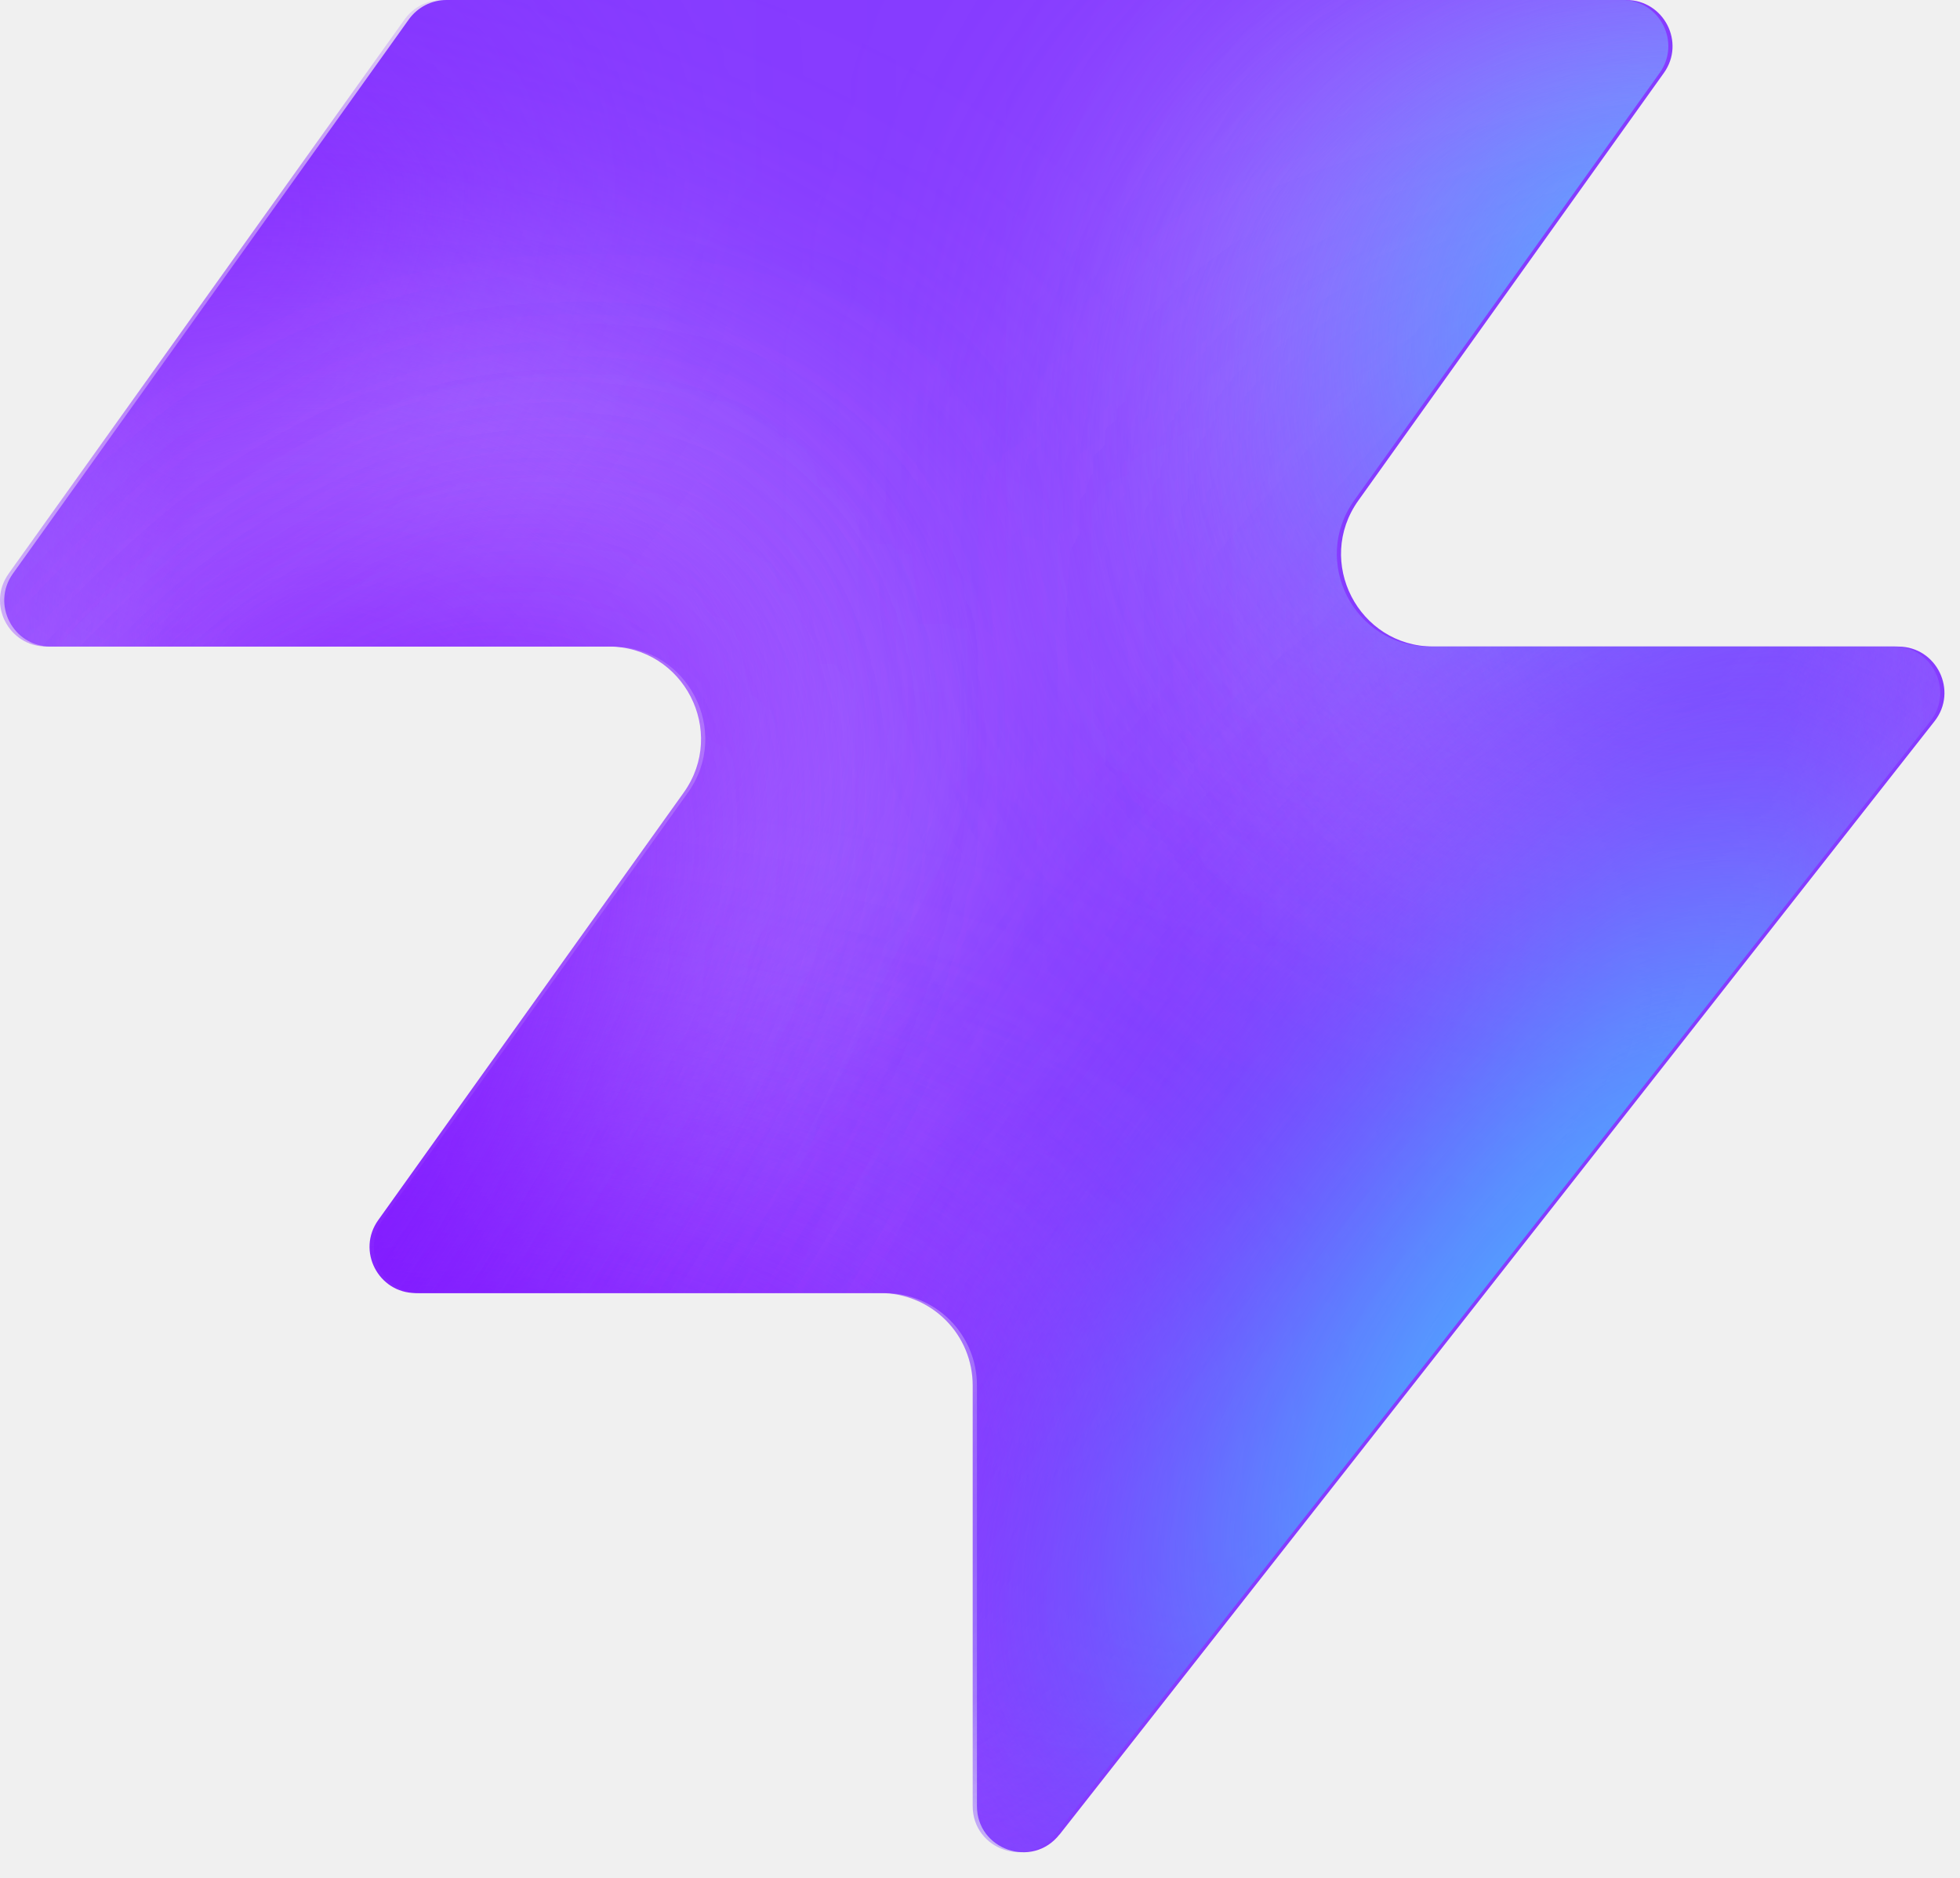
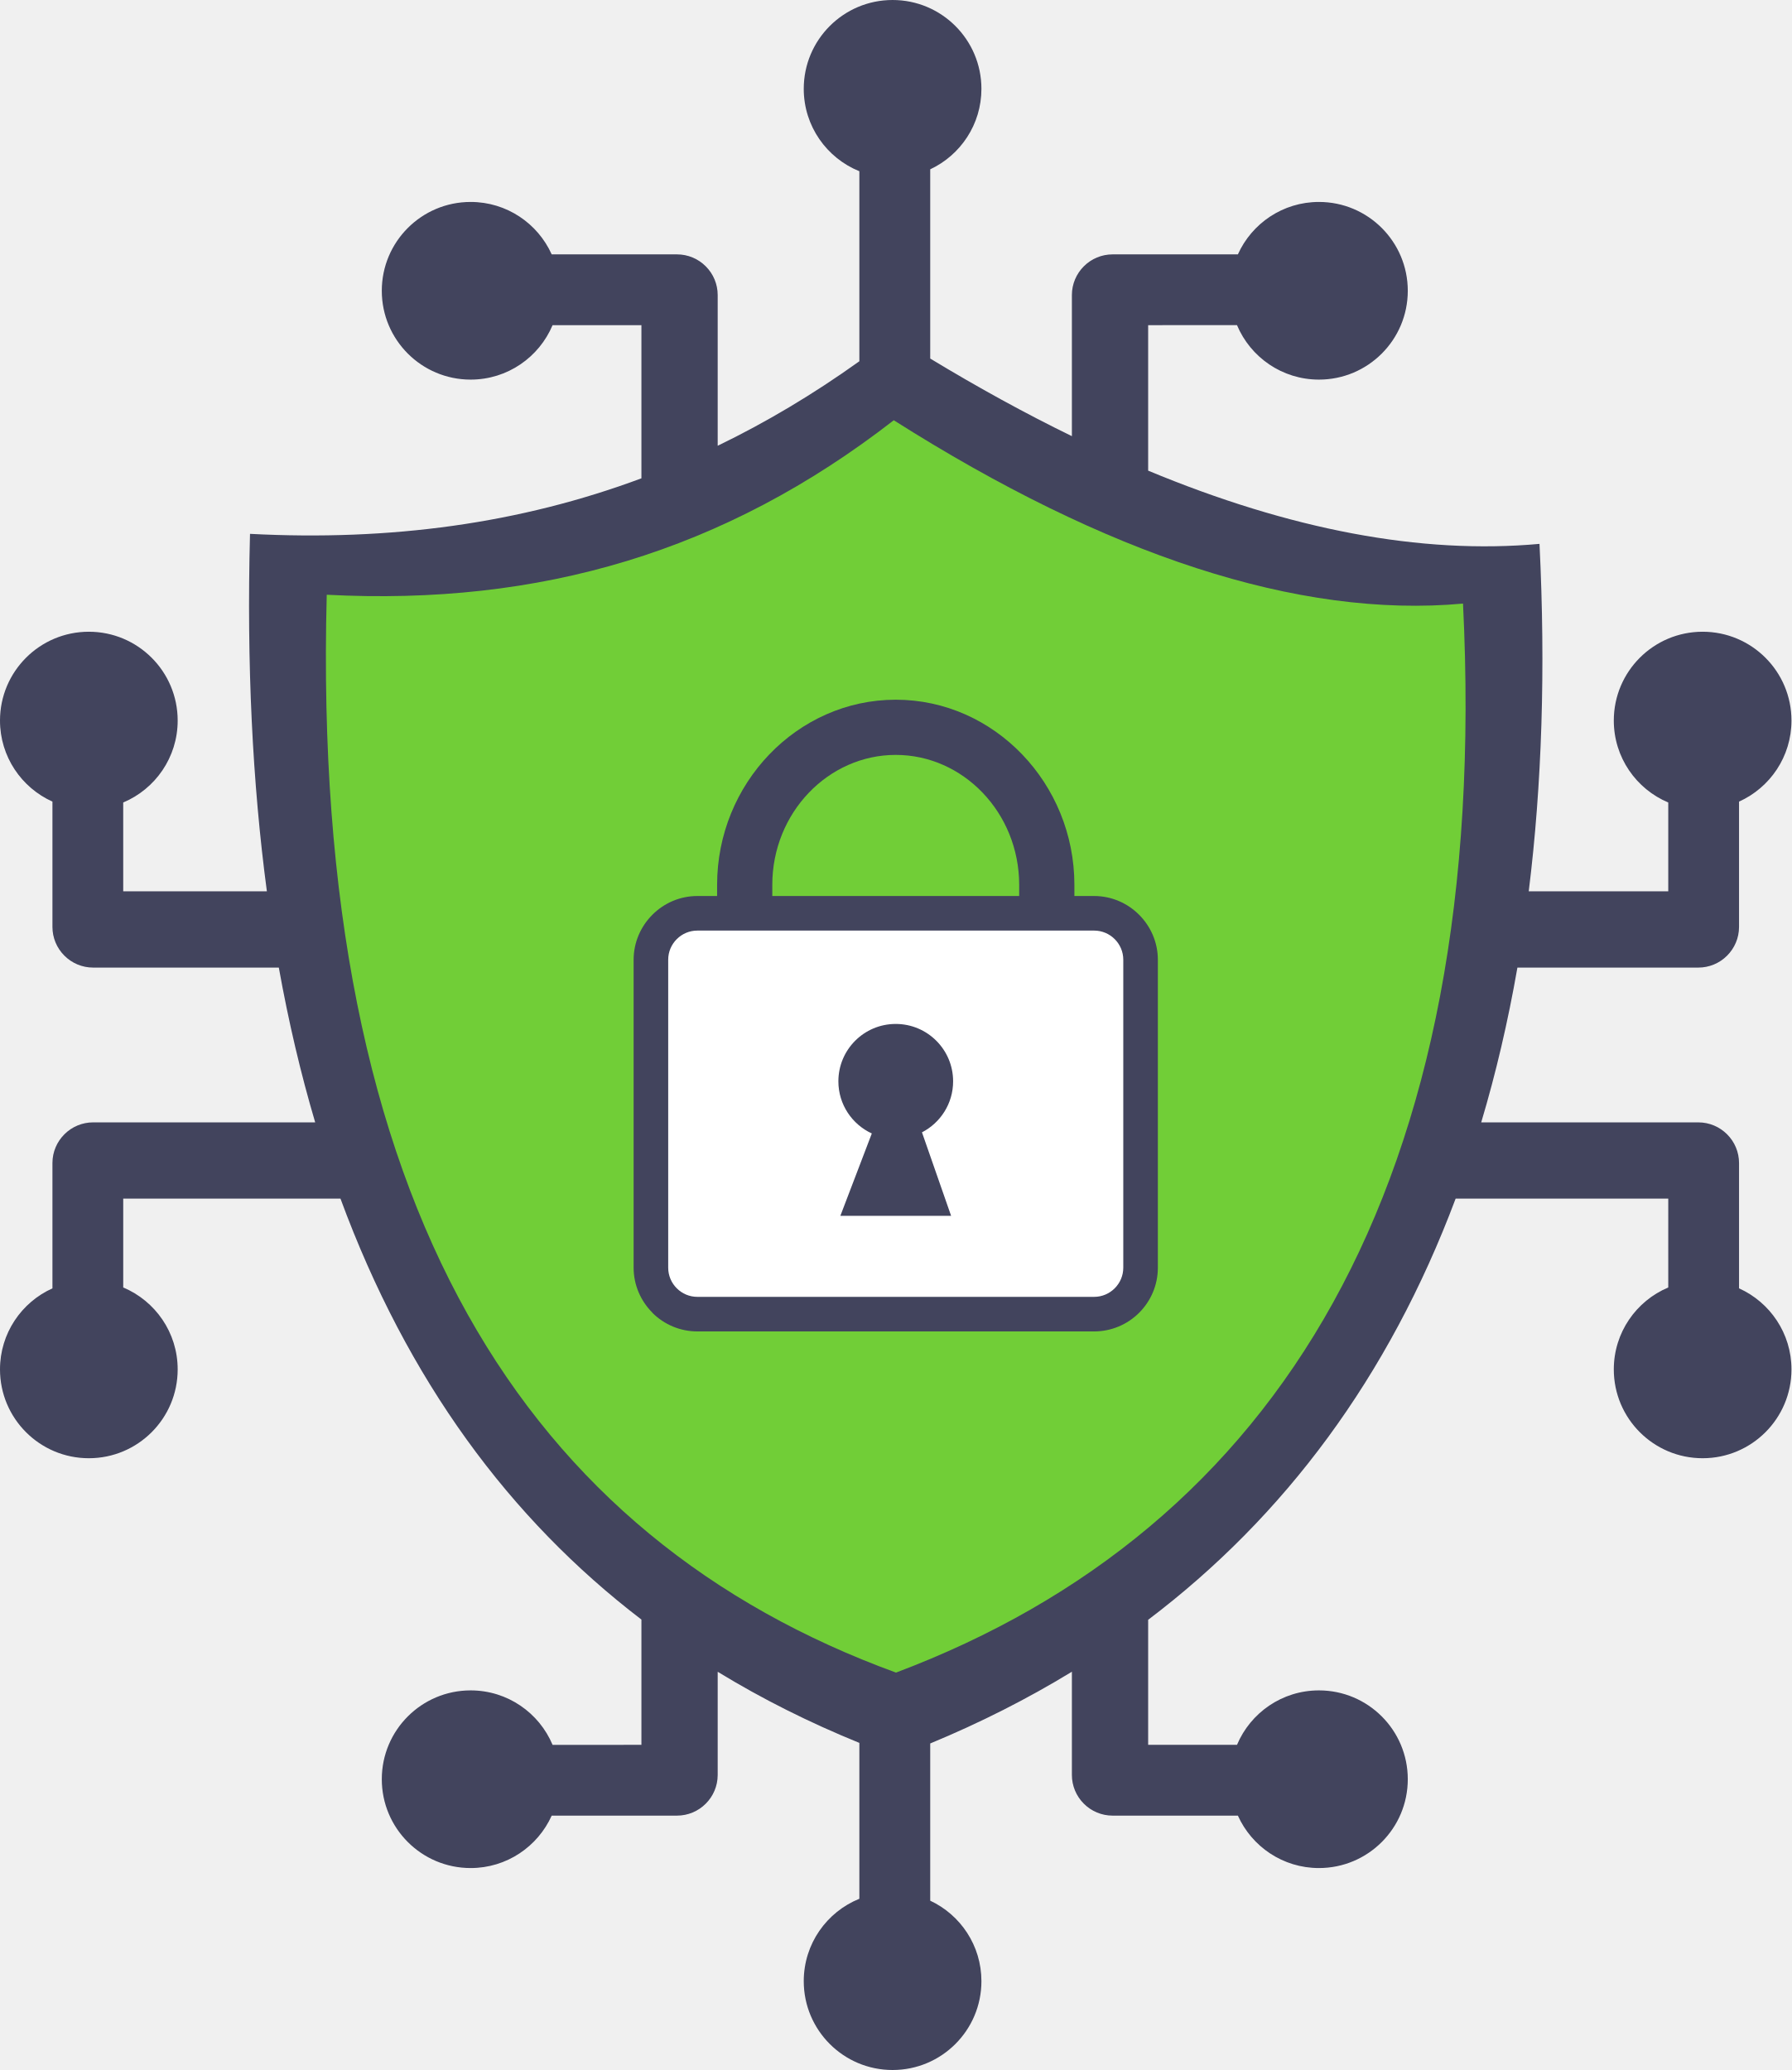
- <svg xmlns="http://www.w3.org/2000/svg" width="48" height="46" fill="none" viewBox="0 0 48 46">
-   <path fill="#863bff" d="M25.946 44.938c-.664.845-2.021.375-2.021-.698V33.937a2.26 2.26 0 0 0-2.262-2.262H10.287c-.92 0-1.456-1.04-.92-1.788l7.48-10.471c1.07-1.497 0-3.578-1.842-3.578H1.237c-.92 0-1.456-1.04-.92-1.788L10.013.474c.214-.297.556-.474.92-.474h28.894c.92 0 1.456 1.04.92 1.788l-7.48 10.471c-1.07 1.498 0 3.579 1.842 3.579h11.377c.943 0 1.473 1.088.89 1.83L25.947 44.94z" style="fill:#863bff;fill:color(display-p3 .525 .23 1);fill-opacity:1" />
-   <mask id="a" width="48" height="46" x="0" y="0" maskUnits="userSpaceOnUse" style="mask-type:alpha">
-     <path fill="#000" d="M25.842 44.938c-.664.844-2.021.375-2.021-.698V33.937a2.26 2.26 0 0 0-2.262-2.262H10.183c-.92 0-1.456-1.04-.92-1.788l7.48-10.471c1.07-1.498 0-3.579-1.842-3.579H1.133c-.92 0-1.456-1.04-.92-1.787L9.91.473c.214-.297.556-.474.92-.474h28.894c.92 0 1.456 1.04.92 1.788l-7.48 10.471c-1.07 1.498 0 3.578 1.842 3.578h11.377c.943 0 1.473 1.088.89 1.832L25.843 44.94z" style="fill:#000;fill-opacity:1" />
-   </mask>
-   <g mask="url(#a)">
-     <g filter="url(#b)">
-       <ellipse cx="5.508" cy="14.704" fill="#ede6ff" rx="5.508" ry="14.704" style="fill:#ede6ff;fill:color(display-p3 .927 .903 1);fill-opacity:1" transform="matrix(.00324 1 1 -.00324 -4.47 31.516)" />
-     </g>
-     <g filter="url(#c)">
-       <ellipse cx="10.399" cy="29.851" fill="#ede6ff" rx="10.399" ry="29.851" style="fill:#ede6ff;fill:color(display-p3 .927 .903 1);fill-opacity:1" transform="matrix(.00324 1 1 -.00324 -39.328 7.883)" />
-     </g>
-     <g filter="url(#d)">
-       <ellipse cx="5.508" cy="30.487" fill="#7e14ff" rx="5.508" ry="30.487" style="fill:#7e14ff;fill:color(display-p3 .492 .077 1);fill-opacity:1" transform="rotate(89.814 -25.913 -14.639)scale(1 -1)" />
-     </g>
-     <g filter="url(#e)">
-       <ellipse cx="5.508" cy="30.599" fill="#7e14ff" rx="5.508" ry="30.599" style="fill:#7e14ff;fill:color(display-p3 .492 .077 1);fill-opacity:1" transform="rotate(89.814 -32.644 -3.334)scale(1 -1)" />
-     </g>
-     <g filter="url(#f)">
-       <ellipse cx="5.508" cy="30.599" fill="#7e14ff" rx="5.508" ry="30.599" style="fill:#7e14ff;fill:color(display-p3 .492 .077 1);fill-opacity:1" transform="matrix(.00324 1 1 -.00324 -34.34 30.47)" />
-     </g>
-     <g filter="url(#g)">
-       <ellipse cx="14.072" cy="22.078" fill="#ede6ff" rx="14.072" ry="22.078" style="fill:#ede6ff;fill:color(display-p3 .927 .903 1);fill-opacity:1" transform="rotate(93.35 24.506 48.493)scale(-1 1)" />
-     </g>
-     <g filter="url(#h)">
-       <ellipse cx="3.47" cy="21.501" fill="#7e14ff" rx="3.47" ry="21.501" style="fill:#7e14ff;fill:color(display-p3 .492 .077 1);fill-opacity:1" transform="rotate(89.009 28.708 47.59)scale(-1 1)" />
-     </g>
-     <g filter="url(#i)">
-       <ellipse cx="3.47" cy="21.501" fill="#7e14ff" rx="3.47" ry="21.501" style="fill:#7e14ff;fill:color(display-p3 .492 .077 1);fill-opacity:1" transform="rotate(89.009 28.708 47.59)scale(-1 1)" />
-     </g>
-     <g filter="url(#j)">
-       <ellipse cx=".387" cy="8.972" fill="#7e14ff" rx="4.407" ry="29.108" style="fill:#7e14ff;fill:color(display-p3 .492 .077 1);fill-opacity:1" transform="rotate(39.51 .387 8.972)" />
-     </g>
-     <g filter="url(#k)">
-       <ellipse cx="47.523" cy="-6.092" fill="#7e14ff" rx="4.407" ry="29.108" style="fill:#7e14ff;fill:color(display-p3 .492 .077 1);fill-opacity:1" transform="rotate(37.892 47.523 -6.092)" />
-     </g>
-     <g filter="url(#l)">
-       <ellipse cx="41.412" cy="6.333" fill="#47bfff" rx="5.971" ry="9.665" style="fill:#47bfff;fill:color(display-p3 .28 .748 1);fill-opacity:1" transform="rotate(37.892 41.412 6.333)" />
-     </g>
-     <g filter="url(#m)">
-       <ellipse cx="-1.879" cy="38.332" fill="#7e14ff" rx="4.407" ry="29.108" style="fill:#7e14ff;fill:color(display-p3 .492 .077 1);fill-opacity:1" transform="rotate(37.892 -1.88 38.332)" />
-     </g>
-     <g filter="url(#n)">
-       <ellipse cx="-1.879" cy="38.332" fill="#7e14ff" rx="4.407" ry="29.108" style="fill:#7e14ff;fill:color(display-p3 .492 .077 1);fill-opacity:1" transform="rotate(37.892 -1.88 38.332)" />
-     </g>
-     <g filter="url(#o)">
-       <ellipse cx="35.651" cy="29.907" fill="#7e14ff" rx="4.407" ry="29.108" style="fill:#7e14ff;fill:color(display-p3 .492 .077 1);fill-opacity:1" transform="rotate(37.892 35.651 29.907)" />
-     </g>
-     <g filter="url(#p)">
-       <ellipse cx="38.418" cy="32.4" fill="#47bfff" rx="5.971" ry="15.297" style="fill:#47bfff;fill:color(display-p3 .28 .748 1);fill-opacity:1" transform="rotate(37.892 38.418 32.4)" />
-     </g>
-   </g>
-   <defs>
-     <filter id="b" width="60.045" height="41.654" x="-19.77" y="16.149" color-interpolation-filters="sRGB" filterUnits="userSpaceOnUse">
-       <feFlood flood-opacity="0" result="BackgroundImageFix" />
-       <feBlend in="SourceGraphic" in2="BackgroundImageFix" result="shape" />
-       <feGaussianBlur result="effect1_foregroundBlur_2002_17158" stdDeviation="7.659" />
-     </filter>
-     <filter id="c" width="90.34" height="51.437" x="-54.613" y="-7.533" color-interpolation-filters="sRGB" filterUnits="userSpaceOnUse">
-       <feFlood flood-opacity="0" result="BackgroundImageFix" />
-       <feBlend in="SourceGraphic" in2="BackgroundImageFix" result="shape" />
-       <feGaussianBlur result="effect1_foregroundBlur_2002_17158" stdDeviation="7.659" />
-     </filter>
-     <filter id="d" width="79.355" height="29.4" x="-49.64" y="2.03" color-interpolation-filters="sRGB" filterUnits="userSpaceOnUse">
-       <feFlood flood-opacity="0" result="BackgroundImageFix" />
-       <feBlend in="SourceGraphic" in2="BackgroundImageFix" result="shape" />
-       <feGaussianBlur result="effect1_foregroundBlur_2002_17158" stdDeviation="4.596" />
-     </filter>
-     <filter id="e" width="79.579" height="29.4" x="-45.045" y="20.029" color-interpolation-filters="sRGB" filterUnits="userSpaceOnUse">
-       <feFlood flood-opacity="0" result="BackgroundImageFix" />
-       <feBlend in="SourceGraphic" in2="BackgroundImageFix" result="shape" />
-       <feGaussianBlur result="effect1_foregroundBlur_2002_17158" stdDeviation="4.596" />
-     </filter>
-     <filter id="f" width="79.579" height="29.4" x="-43.513" y="21.178" color-interpolation-filters="sRGB" filterUnits="userSpaceOnUse">
-       <feFlood flood-opacity="0" result="BackgroundImageFix" />
-       <feBlend in="SourceGraphic" in2="BackgroundImageFix" result="shape" />
-       <feGaussianBlur result="effect1_foregroundBlur_2002_17158" stdDeviation="4.596" />
-     </filter>
-     <filter id="g" width="74.749" height="58.852" x="15.756" y="-17.901" color-interpolation-filters="sRGB" filterUnits="userSpaceOnUse">
-       <feFlood flood-opacity="0" result="BackgroundImageFix" />
-       <feBlend in="SourceGraphic" in2="BackgroundImageFix" result="shape" />
-       <feGaussianBlur result="effect1_foregroundBlur_2002_17158" stdDeviation="7.659" />
-     </filter>
-     <filter id="h" width="61.377" height="25.362" x="23.548" y="2.284" color-interpolation-filters="sRGB" filterUnits="userSpaceOnUse">
-       <feFlood flood-opacity="0" result="BackgroundImageFix" />
-       <feBlend in="SourceGraphic" in2="BackgroundImageFix" result="shape" />
-       <feGaussianBlur result="effect1_foregroundBlur_2002_17158" stdDeviation="4.596" />
-     </filter>
-     <filter id="i" width="61.377" height="25.362" x="23.548" y="2.284" color-interpolation-filters="sRGB" filterUnits="userSpaceOnUse">
-       <feFlood flood-opacity="0" result="BackgroundImageFix" />
-       <feBlend in="SourceGraphic" in2="BackgroundImageFix" result="shape" />
-       <feGaussianBlur result="effect1_foregroundBlur_2002_17158" stdDeviation="4.596" />
-     </filter>
-     <filter id="j" width="56.045" height="63.649" x="-27.636" y="-22.853" color-interpolation-filters="sRGB" filterUnits="userSpaceOnUse">
-       <feFlood flood-opacity="0" result="BackgroundImageFix" />
-       <feBlend in="SourceGraphic" in2="BackgroundImageFix" result="shape" />
-       <feGaussianBlur result="effect1_foregroundBlur_2002_17158" stdDeviation="4.596" />
-     </filter>
-     <filter id="k" width="54.814" height="64.646" x="20.116" y="-38.415" color-interpolation-filters="sRGB" filterUnits="userSpaceOnUse">
-       <feFlood flood-opacity="0" result="BackgroundImageFix" />
-       <feBlend in="SourceGraphic" in2="BackgroundImageFix" result="shape" />
-       <feGaussianBlur result="effect1_foregroundBlur_2002_17158" stdDeviation="4.596" />
-     </filter>
-     <filter id="l" width="33.541" height="35.313" x="24.641" y="-11.323" color-interpolation-filters="sRGB" filterUnits="userSpaceOnUse">
-       <feFlood flood-opacity="0" result="BackgroundImageFix" />
-       <feBlend in="SourceGraphic" in2="BackgroundImageFix" result="shape" />
-       <feGaussianBlur result="effect1_foregroundBlur_2002_17158" stdDeviation="4.596" />
-     </filter>
-     <filter id="m" width="54.814" height="64.646" x="-29.286" y="6.009" color-interpolation-filters="sRGB" filterUnits="userSpaceOnUse">
-       <feFlood flood-opacity="0" result="BackgroundImageFix" />
-       <feBlend in="SourceGraphic" in2="BackgroundImageFix" result="shape" />
-       <feGaussianBlur result="effect1_foregroundBlur_2002_17158" stdDeviation="4.596" />
-     </filter>
-     <filter id="n" width="54.814" height="64.646" x="-29.286" y="6.009" color-interpolation-filters="sRGB" filterUnits="userSpaceOnUse">
-       <feFlood flood-opacity="0" result="BackgroundImageFix" />
-       <feBlend in="SourceGraphic" in2="BackgroundImageFix" result="shape" />
-       <feGaussianBlur result="effect1_foregroundBlur_2002_17158" stdDeviation="4.596" />
-     </filter>
-     <filter id="o" width="54.814" height="64.646" x="8.244" y="-2.416" color-interpolation-filters="sRGB" filterUnits="userSpaceOnUse">
-       <feFlood flood-opacity="0" result="BackgroundImageFix" />
-       <feBlend in="SourceGraphic" in2="BackgroundImageFix" result="shape" />
-       <feGaussianBlur result="effect1_foregroundBlur_2002_17158" stdDeviation="4.596" />
-     </filter>
-     <filter id="p" width="39.409" height="43.623" x="18.713" y="10.588" color-interpolation-filters="sRGB" filterUnits="userSpaceOnUse">
-       <feFlood flood-opacity="0" result="BackgroundImageFix" />
-       <feBlend in="SourceGraphic" in2="BackgroundImageFix" result="shape" />
-       <feGaussianBlur result="effect1_foregroundBlur_2002_17158" stdDeviation="4.596" />
-     </filter>
-   </defs>
+ <svg xmlns="http://www.w3.org/2000/svg" shape-rendering="geometricPrecision" text-rendering="geometricPrecision" image-rendering="optimizeQuality" fill-rule="evenodd" clip-rule="evenodd" viewBox="0 0 443 511.933">
+   <path fill="#42445D" d="M443 178.202c0 8.926-5.323 16.607-12.967 20.046v30.991c0 2.767-1.13 5.284-2.957 7.108a10.018 10.018 0 01-7.101 2.947h-44.746c-2.339 13.421-5.333 26.173-8.951 38.281h53.697c2.768 0 5.281 1.127 7.101 2.947a10.025 10.025 0 012.957 7.108v30.992C437.678 322.06 443 329.741 443 338.667c0 12.133-9.835 21.969-21.968 21.969-12.134 0-21.969-9.836-21.969-21.969 0-9.121 5.556-16.94 13.469-20.263l-.003-21.97h-52.577c-16.565 44.164-42.353 78.667-76.034 104.16v30.924h21.971c3.323-7.911 11.143-13.466 20.262-13.466 12.134 0 21.969 9.835 21.969 21.969s-9.835 21.968-21.969 21.968c-8.926 0-16.608-5.323-20.045-12.966h-30.992a10.026 10.026 0 01-7.108-2.958 10.023 10.023 0 01-2.947-7.101v-25.53c-10.994 6.717-22.682 12.626-35.032 17.745v38.881c7.481 3.503 12.662 11.097 12.662 19.904 0 12.134-9.834 21.969-21.968 21.969-12.133 0-21.969-9.835-21.969-21.969 0-9.228 5.69-17.125 13.751-20.378v-38.549c-12.334-5.017-24.025-10.865-35.031-17.589v25.516c0 2.768-1.128 5.281-2.947 7.101a10.028 10.028 0 01-7.108 2.958h-30.992c-3.439 7.644-11.119 12.966-20.045 12.966-12.134 0-21.969-9.834-21.969-21.968s9.835-21.969 21.969-21.969c9.12 0 16.94 5.556 20.263 13.469l21.969-.003v-30.982c-32.566-24.906-57.839-59.097-74.418-104.102H30.471v21.971c7.911 3.323 13.466 11.143 13.466 20.262 0 12.133-9.835 21.969-21.969 21.969C9.835 360.636 0 350.8 0 338.667c0-8.926 5.322-16.607 12.967-20.045V287.63c0-2.767 1.13-5.283 2.957-7.108a10.018 10.018 0 017.101-2.947h54.916c-3.568-12.054-6.572-24.808-8.996-38.281h-45.92a10.018 10.018 0 01-7.101-2.947 10.023 10.023 0 01-2.957-7.108v-30.991C5.322 194.809 0 187.128 0 178.202c0-12.133 9.835-21.968 21.968-21.968 12.134 0 21.969 9.835 21.969 21.968 0 9.121-5.556 16.941-13.469 20.264l.003 21.969h35.524c-3.576-26.784-5.017-56.197-4.172-88.408 34.737 1.817 66.746-2.536 96.789-13.732v-37.88h-21.97c-3.324 7.911-11.143 13.466-20.262 13.466-12.134 0-21.969-9.835-21.969-21.969 0-12.133 9.835-21.968 21.969-21.968 8.926 0 16.606 5.322 20.045 12.967h30.992a10.03 10.03 0 017.108 2.957 10.023 10.023 0 012.947 7.101v37.271c11.961-5.78 23.62-12.731 35.031-20.896V42.347c-8.062-3.253-13.751-11.15-13.751-20.378C198.752 9.835 208.588 0 220.721 0c12.134 0 21.968 9.835 21.968 21.969 0 8.807-5.181 16.401-12.662 19.904v46.8c11.922 7.22 23.604 13.626 35.032 19.196v-34.9c0-2.768 1.128-5.281 2.947-7.101a10.03 10.03 0 017.108-2.957h30.992c3.438-7.645 11.119-12.967 20.045-12.967 12.134 0 21.969 9.835 21.969 21.968 0 12.134-9.835 21.969-21.969 21.969-9.12 0-16.942-5.557-20.264-13.47l-21.969.004v35.981c35.013 14.566 67.431 20.79 96.773 18.108 1.535 31.036.595 59.652-2.661 85.931h34.499v-21.97c-7.911-3.323-13.466-11.144-13.466-20.263 0-12.133 9.835-21.968 21.969-21.968 12.133 0 21.968 9.835 21.968 21.968z" />
+   <path fill="#71CE37" d="M221.013 103.931c52.548 33.307 100.022 49.068 140.764 45.342 7.112 143.914-46.034 228.91-140.214 264.378-90.955-33.199-144.759-114.529-140.766-266.562 52.729 2.761 98.324-10.611 140.216-43.158z" />
+   <path fill="#42445D" fill-rule="nonzero" d="M172.442 221.593h4.885v-2.761c0-12.522 4.936-23.938 12.889-32.236 8.018-8.357 19.091-13.55 31.285-13.55 12.197 0 23.272 5.189 31.284 13.55 7.956 8.298 12.893 19.711 12.893 32.236v2.761h4.881c4.319 0 8.251 1.77 11.103 4.621 2.872 2.87 4.655 6.812 4.655 11.133v76.171c0 4.342-1.772 8.285-4.622 11.136a15.717 15.717 0 01-11.136 4.622h-98.117a15.715 15.715 0 01-11.136-4.622l.017-.017c-2.863-2.869-4.639-6.807-4.639-11.119v-76.171c0-4.321 1.783-8.263 4.655-11.133 2.851-2.85 6.783-4.621 11.103-4.621zm18.532 0h61.05v-2.76c0-8.907-3.466-16.974-9.052-22.8-5.524-5.762-13.126-9.337-21.475-9.337-8.344 0-15.95 3.579-21.471 9.337-5.588 5.826-9.052 13.896-9.052 22.8v2.76z" />
+   <path fill="#fff" d="M172.442 230.143h98.117c3.965 0 7.208 3.239 7.208 7.204v76.171c0 3.966-3.243 7.208-7.208 7.208h-98.117c-3.966 0-7.208-3.242-7.208-7.208v-76.171c0-3.965 3.242-7.204 7.208-7.204zm43.142 50.173l-7.779 20.372h27.386l-7.204-20.65c4.573-2.354 7.701-7.119 7.701-12.617 0-7.837-6.352-14.189-14.19-14.189-7.835 0-14.183 6.352-14.183 14.189-.001 5.721 3.388 10.651 8.269 12.895z" />
</svg>
